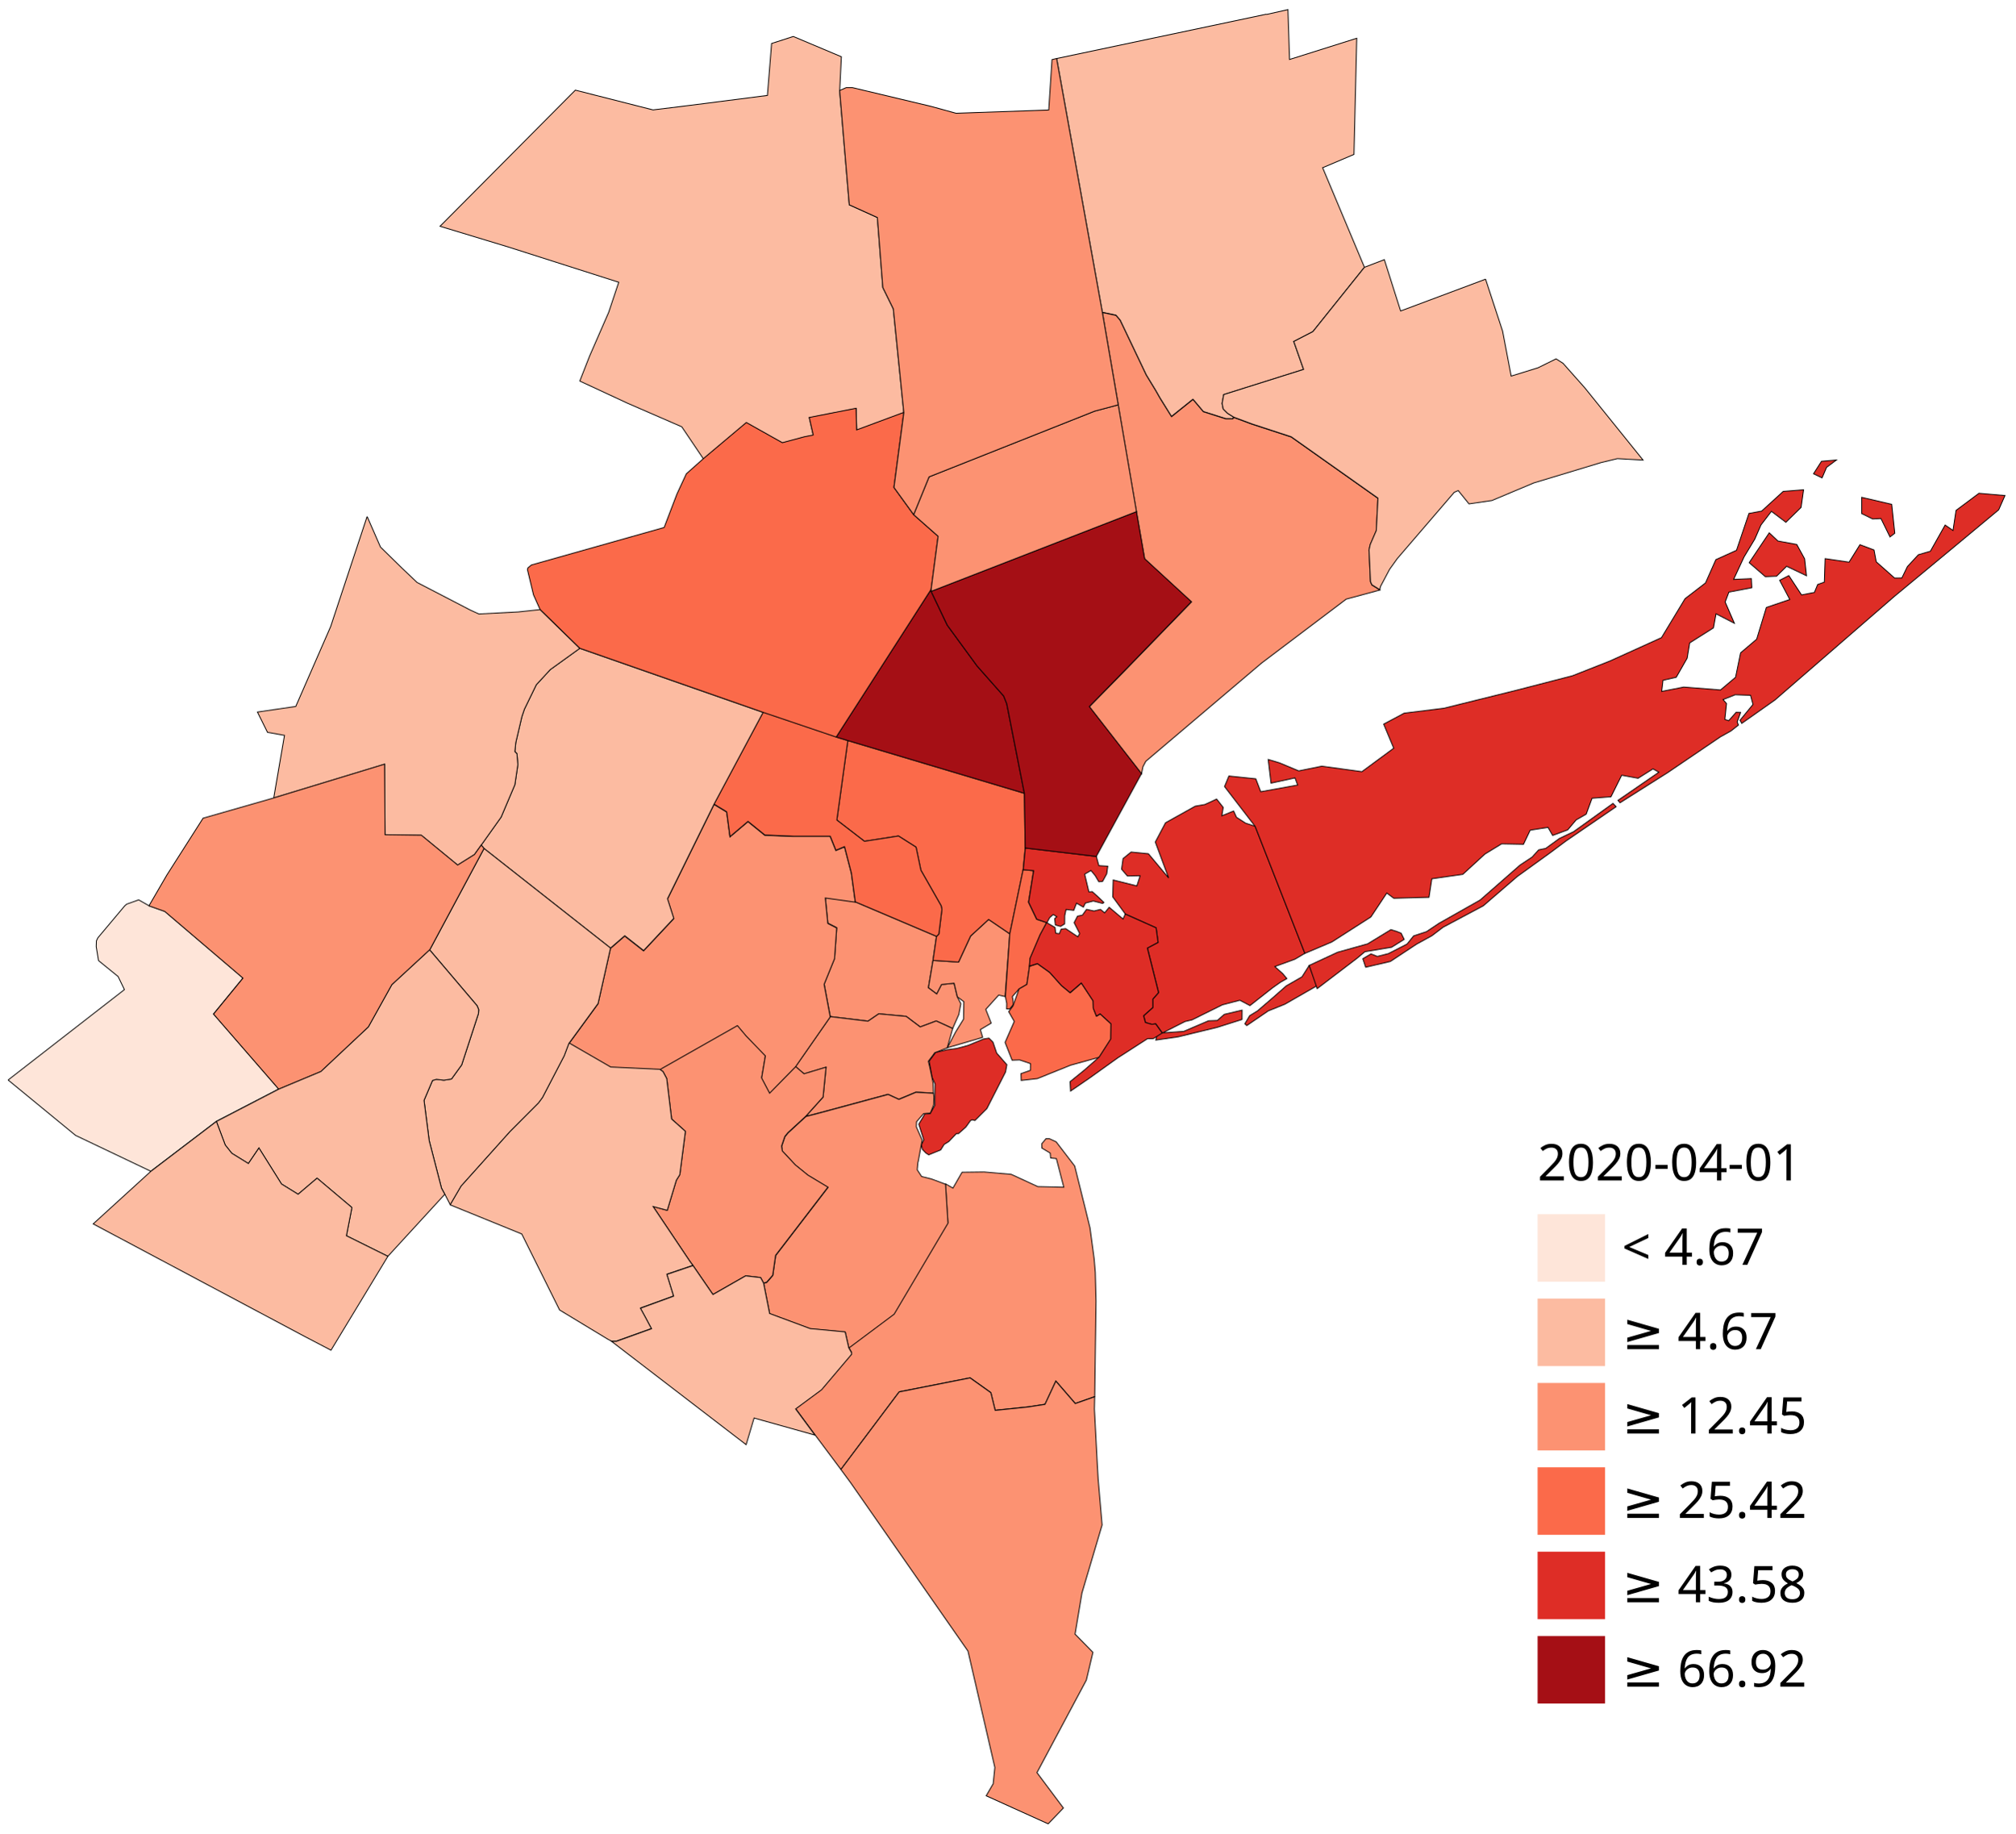
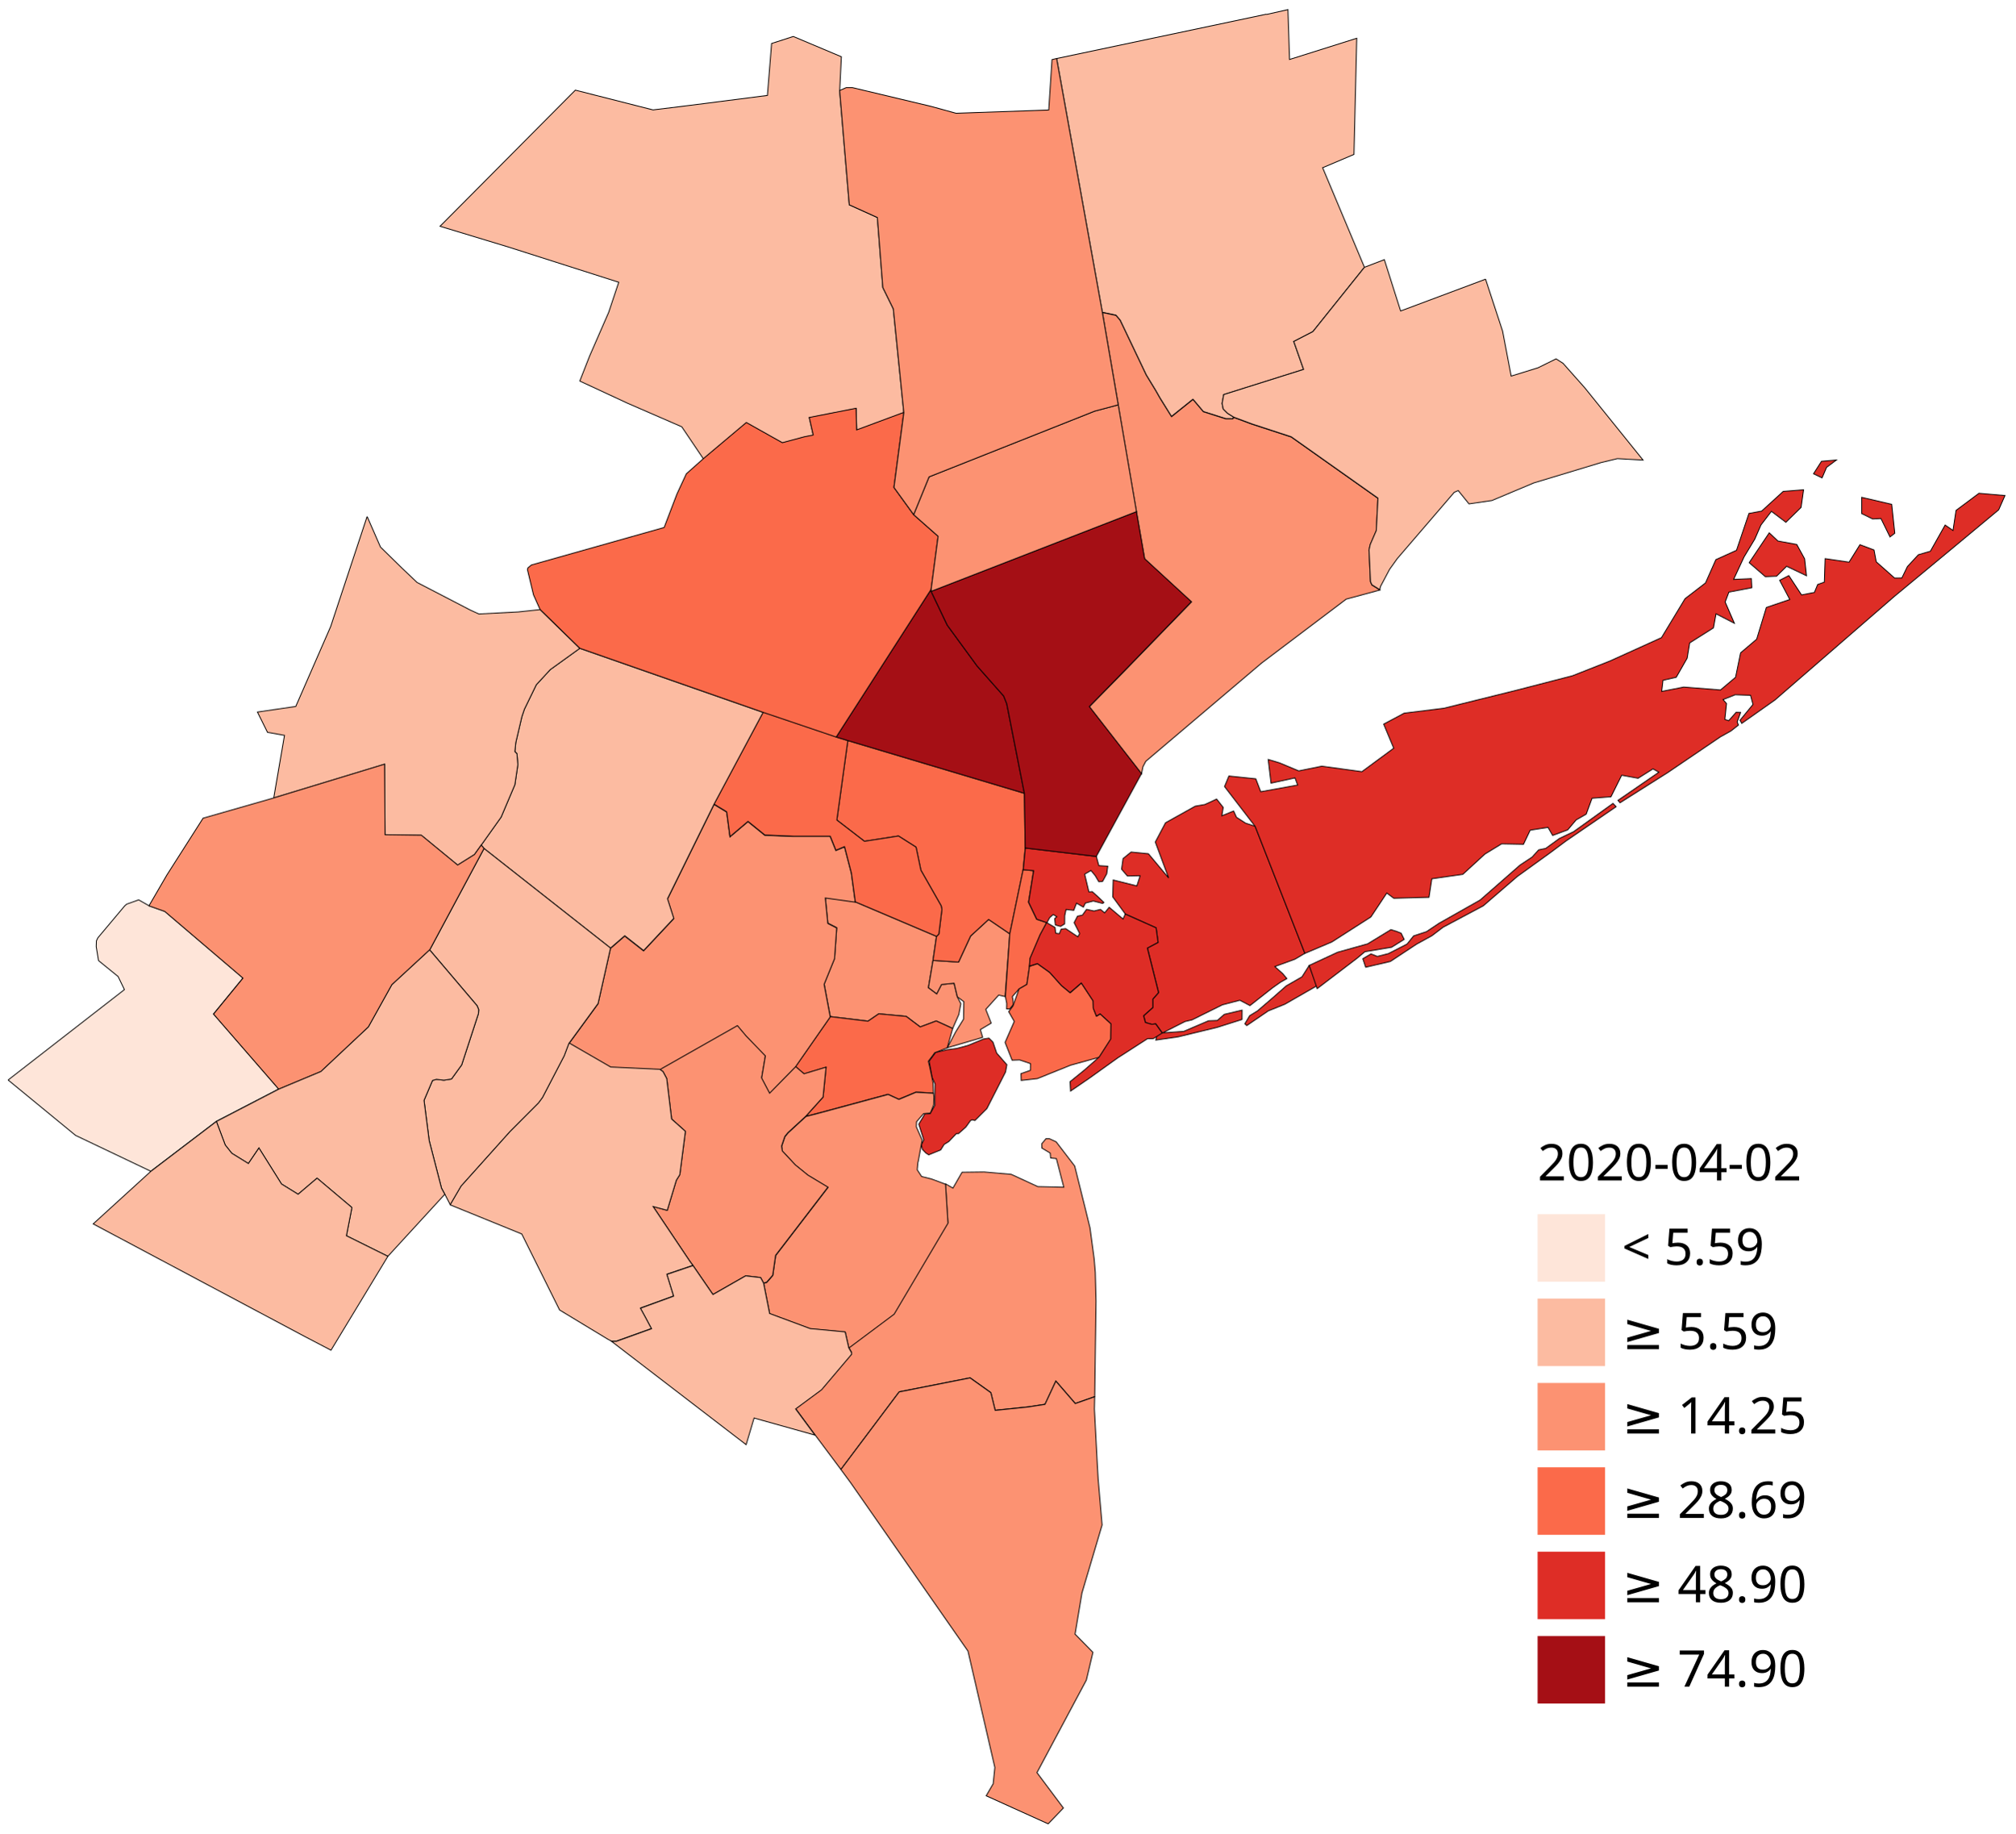
<svg xmlns="http://www.w3.org/2000/svg" id="svg4045" version="1.1" viewBox="0 0 316.019 287.485" height="1086.557" width="1194.401">
  <g transform="translate(108.116 49.338)" id="layer1">
    <g transform="matrix(4.55406 0 0 4.54983 -4052.057 -828.899)" id="g3993" stroke="#000" stroke-width="0.029">
      <path d="m 909.638,171.837 0.74,-0.168 0.055,1.719 2.314,-0.731 -0.095,4.002 -1.079,0.459 1.439,3.43 -1.776,2.218 -0.659,0.34 0.338,0.963 -2.75,0.867 -0.055,0.306 0.037,0.191 0.146,0.146 0.218,0.136 -0.032,0.05 h -0.241 l -0.775,-0.246 -0.357,-0.423 -0.739,0.594 -0.397,-0.639 -0.15,-0.264 -0.323,-0.531 -0.9,-1.89 -0.144,-0.168 -0.467,-0.1 -1.574,-8.743 7.224,-1.528" style="fill:#fcbba1" />
      <path d="m 904.534,185.29 -0.546,-3.182 0.467,0.1 0.144,0.168 0.9,1.89 0.323,0.531 0.15,0.264 0.397,0.639 0.739,-0.594 0.357,0.423 0.775,0.246 h 0.241 l 0.032,-0.05 0.626,0.233 1.351,0.442 2.988,2.115 -0.057,1.116 -0.209,0.481 -0.041,0.186 0.05,1.094 0.048,0.109 0.275,0.171 -1.159,0.314 -2.91,2.2 -3.992,3.389 -0.098,0.188 -0.05,0.247 -1.797,-2.312 1.252,-1.278 2.264,-2.334 -1.611,-1.483 -0.282,-1.623 -0.628,-3.68" style="fill:#fc9272" />
      <path d="m 917.183,180.958 0.587,1.792 0.295,1.549 0.926,-0.287 0.62,-0.307 0.241,0.154 0.747,0.843 2.008,2.492 -0.884,-0.05 -0.562,0.136 -2.314,0.7 -1.446,0.608 -0.788,0.115 -0.371,-0.459 -0.136,0.06 -1.961,2.283 -0.266,0.371 -0.314,0.594 -0.021,0.09 v 0.02 l -0.275,-0.171 -0.048,-0.109 -0.05,-1.094 0.041,-0.186 0.209,-0.481 0.057,-1.116 -2.988,-2.115 -1.351,-0.442 -0.626,-0.233 -0.218,-0.136 -0.146,-0.146 -0.037,-0.191 0.055,-0.306 2.75,-0.867 -0.338,-0.963 0.659,-0.34 1.776,-2.218 0.684,-0.262 0.56,1.769 2.927,-1.097" style="fill:#fcbba1" />
      <path d="m 898.583,212.137 0.259,0.148 0.313,-0.546 0.762,-0.009 0.929,0.08 0.919,0.424 0.894,0.021 -0.255,-0.987 -0.198,-0.021 -0.014,-0.169 -0.286,-0.171 -0.007,-0.149 0.089,-0.105 0.055,-0.07 h 0.121 l 0.232,0.107 0.639,0.835 0.385,1.55 0.13,0.535 0.011,0.04 0.144,1.075 0.039,0.467 0.025,0.99 -0.045,3.287 -0.669,0.236 -0.669,-0.774 -0.374,0.802 -0.571,0.088 -1.144,0.119 -0.148,-0.609 -0.715,-0.51 -2.444,0.483 -2.008,2.676 -0.893,-1.196 -0.665,-0.901 0.891,-0.659 1.034,-1.221 v -0.06 l -0.095,-0.168 1.559,-1.166 1.854,-3.136 -0.084,-1.347" style="fill:#fc9272" />
      <path d="m 894.981,221.987 2.008,-2.676 2.444,-0.483 0.715,0.51 0.148,0.609 1.144,-0.119 0.571,-0.088 0.374,-0.802 0.669,0.774 0.669,-0.235 -0.009,0.426 0.098,1.879 0.03,0.523 0.136,1.59 -0.694,2.345 -0.237,1.418 0.615,0.626 -0.226,0.956 -1.701,3.19 0.91,1.219 -0.524,0.546 -2.134,-0.967 0.241,-0.415 0.057,-0.562 -0.925,-4.009 -4.042,-5.804 -0.337,-0.458" style="fill:#fc9272" />
      <path d="m 899.519,209.926 -0.071,0.03 -0.162,0.226 -0.253,0.225 h -0.073 l -0.259,0.272 -0.162,0.1 -0.119,0.191 -0.412,0.168 -0.095,-0.06 -0.122,-0.126 -0.035,-0.16 0.082,-0.168 -0.173,-0.542 0.211,-0.354 0.182,-0.008 0.162,-0.292 0.005,-0.735 -0.101,-0.227 -0.102,-0.556 0.225,-0.302 0.404,-0.094 0.314,-0.04 0.224,-0.058 0.177,-0.05 0.53,-0.219 0.187,-0.03 0.137,0.137 0.128,0.378 0.351,0.401 -0.046,0.25 -0.642,1.261 -0.412,0.411 -0.08,-0.02" style="fill:#de2d26" />
      <path d="m 895.478,202.42 2.797,1.189 -0.121,0.829 -0.158,0.939 0.285,0.213 0.165,-0.321 0.434,-0.045 0.112,0.469 0.122,0.237 -0.07,0.371 -0.211,0.481 -0.566,-0.259 -0.552,0.206 -0.482,-0.364 -0.945,-0.088 -0.37,0.253 -1.3,-0.157 -0.211,-1.122 0.359,-0.884 0.074,-1.059 -0.306,-0.156 -0.086,-0.878 1.032,0.144" style="fill:#fc9272" />
-       <path d="m 894.617,206.375 1.3,0.157 0.37,-0.253 0.945,0.088 0.482,0.364 0.552,-0.206 0.566,0.259 -0.186,0.666 -0.356,0.141 -0.08,0.03 -0.039,0.06 -0.176,0.232 0.056,0.236 0.107,0.515 0.012,0.346 -0.604,-0.034 -0.589,0.246 -0.371,-0.171 -2.349,0.636 -0.483,0.125 0.595,-0.661 0.103,-1.03 -0.758,0.228 -0.293,-0.251 1.196,-1.719" style="fill:#fc9272" />
+       <path d="m 894.617,206.375 1.3,0.157 0.37,-0.253 0.945,0.088 0.482,0.364 0.552,-0.206 0.566,0.259 -0.186,0.666 -0.356,0.141 -0.08,0.03 -0.039,0.06 -0.176,0.232 0.056,0.236 0.107,0.515 0.012,0.346 -0.604,-0.034 -0.589,0.246 -0.371,-0.171 -2.349,0.636 -0.483,0.125 0.595,-0.661 0.103,-1.03 -0.758,0.228 -0.293,-0.251 1.196,-1.719" style="fill:#fb6a4a" />
      <path d="m 900.799,203.522 -0.162,2.161 -0.22,-0.05 -0.445,0.492 0.187,0.474 -0.373,0.223 0.079,0.269 -1.217,0.357 0.287,-0.545 0.272,-0.441 0.01,-0.602 -0.223,-0.167 -0.112,-0.469 -0.434,0.045 -0.165,0.321 -0.285,-0.213 0.158,-0.939 0.88,0.058 0.415,-0.899 0.62,-0.571 0.729,0.496" style="fill:#fc9272" />
      <path d="m 895.222,196.861 6.081,1.819 0.027,1.884 -0.071,0.747 -0.46,2.211 -0.729,-0.496 -0.62,0.571 -0.415,0.899 -0.88,-0.058 0.121,-0.829 0.08,-0.08 0.105,-0.85 -0.025,-0.122 -0.699,-1.228 -0.166,-0.795 -0.605,-0.384 -1.173,0.182 -0.95,-0.732 0.378,-2.739" style="fill:#fb6a4a" />
      <path d="m 898.171,209.011 0.016,0.129 -0.009,0.273 -0.076,0.195 -0.041,0.094 -0.112,0.006 -0.119,0.01 -0.242,0.28 -0.007,0.176 0.2,0.457 -0.135,0.737 -0.011,0.03 -0.023,0.257 0.151,0.231 0.343,0.086 0.471,0.176 h 0.005 0.005 l 0.084,1.347 -1.854,3.136 -1.559,1.166 -0.124,-0.548 -1.204,-0.114 -1.398,-0.52 -0.207,-1.046 0.105,-0.03 0.209,-0.241 0.099,-0.686 1.802,-2.349 -0.687,-0.414 -0.435,-0.353 -0.449,-0.481 -0.025,-0.168 0.112,-0.331 0.105,-0.129 0.617,-0.568 0.483,-0.125 2.349,-0.636 0.371,0.171 0.589,-0.246 0.604,0.034" style="fill:#fc9272" />
      <path d="m 893.421,208.094 0.293,0.251 0.758,-0.228 -0.103,1.03 -0.595,0.661 -0.617,0.568 -0.105,0.129 -0.112,0.331 0.025,0.168 0.449,0.481 0.435,0.353 0.687,0.414 -1.802,2.349 -0.099,0.686 -0.209,0.241 -0.105,0.03 -0.102,-0.191 -0.515,-0.06 -1.127,0.644 -0.69,-1.004 -0.107,-0.144 -1.263,-1.884 0.487,0.132 0.313,-1.038 0.119,-0.191 0.193,-1.494 -0.475,-0.424 -0.168,-1.395 -0.128,-0.24 -0.112,-0.08 2.676,-1.519 0.299,0.356 0.664,0.688 -0.129,0.761 0.275,0.524 0.891,-0.909" style="fill:#fc9272" />
      <path d="m 890.611,199.061 0.438,0.266 0.113,0.856 0.621,-0.526 0.58,0.47 0.98,0.04 h 1.271 l 0.196,0.485 0.297,-0.125 0.236,0.911 0.135,0.993 -1.032,-0.144 0.086,0.878 0.306,0.156 -0.074,1.059 -0.359,0.884 0.211,1.122 -1.196,1.719 -0.891,0.909 -0.275,-0.524 0.129,-0.761 -0.664,-0.688 -0.299,-0.356 -2.676,1.519 -1.688,-0.078 -1.431,-0.828 0.994,-1.361 0.429,-1.911 0.491,-0.425 0.65,0.51 1.038,-1.109 -0.216,-0.676 1.599,-3.251" style="fill:#fc9272" />
      <path d="m 894.821,196.74 0.401,0.121 -0.378,2.739 0.95,0.732 1.173,-0.182 0.605,0.384 0.166,0.795 0.699,1.228 0.025,0.122 -0.105,0.85 -0.08,0.08 -2.797,-1.189 -0.135,-0.993 -0.236,-0.911 -0.297,0.125 -0.196,-0.485 h -1.271 l -0.98,-0.04 -0.58,-0.47 -0.621,0.526 -0.113,-0.856 -0.438,-0.266 1.694,-3.173 2.516,0.852" style="fill:#fb6a4a" />
      <path d="m 892.305,195.888 -1.694,3.173 -1.599,3.251 0.216,0.676 -1.038,1.109 -0.65,-0.51 -0.491,0.425 -4.356,-3.432 -0.096,-0.119 0.685,-0.963 0.474,-1.118 0.103,-0.692 -0.032,-0.378 -0.071,-0.07 0.032,-0.313 0.209,-0.892 0.087,-0.257 0.41,-0.843 0.481,-0.522 1.014,-0.731 6.315,2.209" style="fill:#fcbba1" />
      <path d="m 882.694,200.58 4.356,3.432 -0.429,1.911 -0.994,1.361 -0.166,0.44 -0.749,1.439 -0.137,0.185 -0.979,0.983 -1.688,1.884 -0.376,0.644 -0.187,-0.362 -0.114,-0.209 -0.424,-1.64 -0.178,-1.387 0.292,-0.686 0.136,-0.04 0.257,0.03 0.26,-0.04 0.351,-0.486 0.578,-1.771 0.009,-0.135 -0.057,-0.136 -1.631,-1.922 1.872,-3.496" style="fill:#fcbba1" />
      <path d="m 885.626,207.284 1.431,0.828 1.688,0.078 0.112,0.08 0.128,0.24 0.168,1.395 0.475,0.424 -0.193,1.494 -0.119,0.191 -0.313,1.038 -0.487,-0.132 1.263,1.884 0.107,0.144 -0.896,0.304 0.231,0.75 -1.141,0.416 0.179,0.327 0.201,0.379 -1.211,0.435 h -0.168 l -0.114,-0.06 -1.671,-1.013 -1.302,-2.619 -2.466,-1.005 0.376,-0.644 1.688,-1.884 0.979,-0.983 0.137,-0.185 0.749,-1.439 0.166,-0.44" style="fill:#fcbba1" />
      <path d="m 889.887,214.95 0.69,1.004 1.127,-0.644 0.515,0.06 0.102,0.191 0.207,1.046 1.398,0.52 1.204,0.114 0.124,0.548 0.095,0.168 v 0.06 l -1.034,1.221 -0.891,0.659 0.665,0.901 -2.096,-0.588 -0.273,0.918 -4.635,-3.561 h 0.168 l 1.211,-0.435 -0.201,-0.379 -0.179,-0.327 1.141,-0.416 -0.231,-0.75 0.896,-0.304" style="fill:#fcbba1" />
      <path style="fill:#fb6a4a" d="m 901.258,201.418 -0.459,2.211 -0.151,2.163 0.046,0.233 -0.003,0.19 0.103,0.004 0.127,-0.154 -0.013,-0.17 -0.021,-0.103 0.232,-0.265 0.268,-0.154 0.092,-0.625 0.023,-0.271 0.344,-0.811 0.229,-0.422 -0.35,-0.117 -0.281,-0.588 0.174,-1.088 z" transform="translate(0 -.107)" />
      <path d="m 894.94,174.458 0.332,3.938 0.967,0.438 0.188,2.412 0.362,0.738 0.361,3.577 -1.622,0.603 -0.019,-0.745 -1.613,0.316 0.137,0.606 -0.305,0.06 -0.759,0.204 -1.239,-0.696 -1.48,1.246 -0.747,-1.109 -1.865,-0.811 -1.646,-0.765 0.337,-0.859 0.658,-1.51 0.346,-1.036 -3.799,-1.214 -2.355,-0.715 4.66,-4.692 2.676,0.682 1.296,-0.16 2.642,-0.339 0.144,-1.79 0.747,-0.242 1.655,0.699 -0.057,1.166" style="fill:#fcbba1" />
      <path d="m 901.33,200.564 2.45,0.291 0.086,0.316 0.307,0.02 -0.035,0.262 -0.143,0.262 -0.13,0.012 -0.123,-0.21 -0.147,-0.178 -0.217,0.126 0.146,0.613 0.115,-0.01 0.192,0.172 0.209,0.2 -0.043,0.034 -0.322,-0.083 -0.273,0.071 -0.069,0.139 -0.236,-0.136 -0.095,0.247 -0.265,-0.029 -0.045,0.212 -0.003,0.284 -0.141,0.087 -0.179,-0.049 -0.024,-0.221 0.073,-0.065 -0.122,-0.074 -0.121,0.104 -0.097,0.177 -0.349,-0.118 -0.282,-0.588 0.175,-1.087 -0.359,-0.033 0.071,-0.747" style="fill:#de2d26" />
      <path d="m 900.91,206.009 0.209,-0.589 0.269,-0.154 0.09,-0.624 0.277,-0.089 0.423,0.303 0.405,0.453 0.297,0.245 0.387,-0.334 0.405,0.616 0.007,0.254 0.107,0.272 0.13,-0.077 0.373,0.342 -0.007,0.523 -0.4,0.625 -0.99,0.275 -1.143,0.461 -0.556,0.063 -0.007,-0.235 0.323,-0.112 0.004,-0.232 -0.375,-0.127 -0.259,0.009 -0.241,-0.613 0.316,-0.723 -0.192,-0.337 z" style="fill:#fb6a4a" />
      <path d="m 898.09,191.718 0.556,1.166 1.027,1.406 0.916,1.036 0.105,0.264 0.608,3.09 -6.081,-1.819 -0.401,-0.121 3.27,-5.092 v 0.07" style="fill:#a50f15" />
      <path style="fill:#de2d26" d="m 907.922,198.984 -0.406,0.188 -0.33,0.057 -1.023,0.572 -0.352,0.664 0.459,1.238 -0.697,-0.834 -0.596,-0.059 -0.277,0.225 -0.051,0.367 0.201,0.234 0.438,-0.01 -0.113,0.352 -0.814,-0.205 -0.016,0.582 0.434,0.592 1.061,0.475 0.068,0.502 -0.367,0.195 0.385,1.535 -0.195,0.223 0.002,0.289 -0.322,0.287 0.065,0.234 0.223,0.062 0.129,-0.018 0.223,0.312 -0.17,0.012 -0.053,0.236 0.775,-0.113 1.34,-0.326 0.854,-0.271 0.002,-0.322 -0.615,0.146 -0.236,0.209 -0.305,0.012 -0.854,0.365 -0.725,0.051 0.771,-0.391 0.24,-0.057 1.045,-0.518 0.602,-0.158 0.348,0.184 0.772,-0.608 0.273,-0.194 0.226,-0.129 -0.139,-0.167 -0.276,-0.247 0.693,-0.254 0.344,-0.203 -1.713,-4.377 -0.332,-0.109 -0.312,-0.201 -0.098,-0.217 -0.406,0.164 0.047,-0.289 z m 3.189,5.733 -0.249,0.394 -0.54,0.31 -0.477,0.42 -0.514,0.443 -0.27,0.166 -0.166,0.279 0.066,0.061 0.742,-0.506 0.568,-0.229 1.114,-0.64 z" transform="translate(0 -.107)" />
      <path d="m 897.149,185.561 -0.339,2.577 0.678,0.937 0.843,0.745 -0.24,1.828 -3.27,5.092 -2.516,-0.852 -6.315,-2.209 -1.367,-1.337 -0.225,-0.503 -0.209,-0.87 0.016,-0.06 0.121,-0.1 4.571,-1.292 0.442,-1.157 0.321,-0.692 0.587,-0.523 1.48,-1.246 1.239,0.696 0.759,-0.204 0.305,-0.06 -0.137,-0.606 1.613,-0.316 0.019,0.745 1.622,-0.603" style="fill:#fb6a4a" />
      <path d="m 902.074,203.138 0.284,0.165 0.022,0.197 0.127,0.017 0.059,-0.155 0.156,-0.02 0.421,0.281 0.063,-0.111 -0.19,-0.375 0.115,-0.224 0.17,-0.036 0.141,-0.198 0.258,0.056 0.223,-0.055 0.143,0.119 0.156,-0.192 0.478,0.404 0.076,-0.17 1.061,0.474 0.068,0.501 -0.369,0.196 0.386,1.534 -0.197,0.223 0.002,0.289 -0.321,0.287 0.063,0.234 0.222,0.062 0.13,-0.017 0.227,0.316 -0.306,0.193 -0.199,0.002 -1.034,0.667 -0.968,0.694 -0.649,0.445 -0.016,-0.324 0.486,-0.395 0.515,-0.453 0.4,-0.625 0.007,-0.523 -0.373,-0.342 -0.13,0.077 -0.107,-0.272 -0.007,-0.254 -0.405,-0.616 -0.387,0.334 -0.297,-0.245 -0.405,-0.453 -0.423,-0.303 -0.277,0.089 0.023,-0.271 0.346,-0.811 0.227,-0.422" style="fill:#de2d26" />
      <path style="fill:#de2d26" d="m 928.476,187.773 0.295,0.141 0.156,-0.364 0.338,-0.252 -0.513,0.044 z m -0.342,0.551 -0.701,0.056 -0.742,0.678 -0.438,0.082 -0.428,1.27 -0.711,0.322 -0.357,0.803 -0.703,0.541 -0.812,1.344 -1.775,0.805 -1.293,0.51 -1.988,0.514 -2.439,0.605 -1.367,0.17 -0.705,0.377 0.346,0.83 -1.096,0.809 -1.381,-0.189 -0.795,0.162 -0.658,-0.275 -0.393,-0.119 0.098,0.816 0.826,-0.18 0.09,0.246 -1.271,0.23 -0.17,-0.445 -0.926,-0.096 -0.15,0.363 1.053,1.371 1.713,4.379 0.928,-0.393 1.346,-0.863 0.547,-0.824 0.242,0.18 1.211,-0.033 0.098,-0.639 1.066,-0.152 0.764,-0.701 0.572,-0.35 0.754,0.014 0.232,-0.486 0.613,-0.096 0.16,0.277 0.518,-0.191 0.291,-0.344 0.346,-0.199 0.201,-0.547 0.652,-0.051 0.369,-0.742 0.564,0.104 0.514,-0.324 0.203,0.115 -1.41,0.971 0.072,0.082 1.641,-1.039 1.814,-1.232 0.365,-0.204 0.257,-0.202 -0.043,-0.108 0.117,-0.326 -0.153,-0.006 -0.256,0.288 -0.133,-0.043 0.058,-0.547 -0.121,-0.137 0.42,-0.166 0.528,0.019 0.084,0.315 -0.446,0.544 0.06,0.108 1.149,-0.811 4.107,-3.566 1.828,-1.516 1.762,-1.467 0.217,-0.492 -0.896,-0.078 -0.789,0.59 -0.105,0.691 -0.271,-0.186 -0.508,0.902 -0.414,0.121 -0.377,0.408 -0.191,0.393 -0.25,0.002 -0.631,-0.559 -0.078,-0.408 -0.484,-0.182 -0.375,0.602 -0.824,-0.121 -0.027,0.809 -0.229,0.082 -0.113,0.273 -0.443,0.086 -0.438,-0.666 -0.316,0.162 0.35,0.662 -0.807,0.273 -0.334,1.094 -0.553,0.471 -0.174,0.842 -0.518,0.438 -1.268,-0.1 -0.758,0.15 0.045,-0.383 0.457,-0.105 0.375,-0.656 0.088,-0.529 0.818,-0.518 0.088,-0.484 0.633,0.326 -0.318,-0.732 0.129,-0.342 0.789,-0.152 -0.016,-0.312 -0.611,0.027 0.361,-0.777 0.369,-0.613 0.213,-0.488 0.359,-0.469 0.498,0.377 0.523,-0.512 z m 2.002,0.261 v 0.561 l 0.377,0.184 0.285,-0.014 0.311,0.633 0.166,-0.127 -0.107,-0.996 z m -3.184,1.223 -0.691,1.029 0.557,0.482 0.385,-0.016 0.348,-0.342 0.684,0.326 -0.065,-0.584 -0.271,-0.494 -0.648,-0.119 z m -5.381,9.326 -1.357,0.975 -0.486,0.232 -0.475,0.344 -0.24,0.049 -0.225,0.248 -0.418,0.277 -1.371,1.203 -1.422,0.805 -0.428,0.287 -0.443,0.146 -0.225,0.281 -0.645,0.33 -0.379,0.096 -0.219,-0.086 -0.281,0.166 0.098,0.293 0.85,-0.199 0.902,-0.596 0.529,-0.291 0.385,-0.293 1.387,-0.74 1.17,-1.01 1.131,-0.816 0.541,-0.404 1.729,-1.184 z m -7.646,4.35 -0.803,0.49 -1.033,0.289 -0.979,0.455 0.275,0.799 1.371,-1.045 0.273,-0.227 0.918,-0.154 0.434,-0.271 -0.105,-0.213 -0.143,-0.057 z" transform="translate(0 -.107)" />
      <path d="m 898.09,191.718 7.071,-2.748 0.282,1.623 1.611,1.483 -2.264,2.334 -1.252,1.278 1.797,2.312 -1.556,2.855 -2.45,-0.291 -0.027,-1.884 -0.608,-3.09 -0.105,-0.264 -0.916,-1.036 -1.027,-1.406 -0.556,-1.166" style="fill:#a50f15" />
      <path d="m 904.534,185.29 0.628,3.68 -7.071,2.748 v -0.07 l 0.24,-1.828 -0.843,-0.745 0.531,-1.303 5.705,-2.266 0.809,-0.216" style="fill:#fc9272" />
      <path d="m 902.414,173.365 1.574,8.743 0.546,3.182 -0.809,0.216 -5.705,2.266 -0.531,1.303 -0.678,-0.937 0.339,-2.577 -0.361,-3.577 -0.362,-0.738 -0.188,-2.412 -0.967,-0.438 -0.332,-3.938 0.226,-0.1 h 0.216 l 2.721,0.65 0.847,0.234 3.191,-0.113 0.112,-1.736 0.16,-0.04" style="fill:#fc9272" />
      <path d="m 866.304,208.562 4.008,-3.118 -0.218,-0.451 -0.674,-0.548 -0.08,-0.483 0.007,-0.199 0.05,-0.104 0.925,-1.102 0.07,-0.06 0.41,-0.146 0.353,0.201 0.547,0.193 2.692,2.298 -1.014,1.239 2.245,2.587 -2.147,1.114 -2.259,1.721 -2.588,-1.234 -2.327,-1.913" style="fill:#fee5d9" />
      <path d="m 878.668,189.138 0.46,1.053 0.738,0.723 0.522,0.497 1.831,0.95 0.298,0.137 1.351,-0.07 0.754,-0.08 1.367,1.337 -1.014,0.731 -0.481,0.522 -0.41,0.843 -0.087,0.257 -0.209,0.892 -0.032,0.313 0.071,0.07 0.032,0.378 -0.103,0.692 -0.474,1.118 -0.685,0.963 -0.234,0.328 -0.578,0.362 -1.25,-1.028 -1.25,-0.017 -0.016,-2.432 -3.817,1.163 0.371,-2.159 -0.585,-0.104 -0.347,-0.699 1.32,-0.193 1.201,-2.752 1.255,-3.792" style="fill:#fcbba1" />
      <path d="m 875.453,198.837 3.817,-1.163 0.016,2.432 1.25,0.017 1.25,1.028 0.578,-0.362 0.234,-0.328 0.096,0.119 -1.872,3.496 -1.299,1.2 -0.81,1.457 -1.634,1.534 -1.454,0.608 -2.245,-2.587 1.014,-1.239 -2.692,-2.298 -0.547,-0.193 0.619,-1.066 1.246,-1.956 2.434,-0.698" style="fill:#fc9272" />
      <path d="m 880.822,204.076 1.631,1.922 0.057,0.136 -0.009,0.135 -0.578,1.771 -0.351,0.486 -0.26,0.04 -0.257,-0.03 -0.136,0.04 -0.292,0.686 0.178,1.387 0.424,1.64 0.114,0.209 -1.961,2.139 -1.428,-0.709 0.19,-0.972 -1.2,-1.013 -0.653,0.555 -0.571,-0.353 -0.778,-1.241 -0.363,0.535 -0.571,-0.353 -0.226,-0.285 -0.305,-0.812 2.147,-1.114 1.454,-0.608 1.634,-1.534 0.81,-1.457 1.299,-1.2" style="fill:#fcbba1" />
      <path d="m 873.478,209.988 0.305,0.812 0.226,0.285 0.571,0.353 0.363,-0.535 0.778,1.241 0.571,0.353 0.653,-0.555 1.2,1.013 -0.19,0.972 1.428,0.709 -1.959,3.236 -0.916,-0.479 -7.272,-3.874 1.984,-1.81 2.259,-1.721" style="fill:#fcbba1" />
    </g>
    <g id="g1003" transform="matrix(.26458 0 0 .26458 127.715 -62.671)">
      <path d="m 20,820 h 40 v 40 H 20 Z" fill="#fcbba1" />
      <path d="m 20,870 h 40 v 40 H 20 Z" fill="#fc9272" />
      <path d="m 20,920 h 40 v 40 H 20 Z" fill="#fb6a4a" />
      <path d="m 20,970 h 40 v 40 H 20 Z" fill="#de2d26" />
      <path d="m 20,770 h 40 v 40 H 20 Z" fill="#fee5d9" />
      <path d="m 20,1020 h 40 v 40 H 20 Z" fill="#a50f15" />
      <g font-size="30" font-family="Verdana">
        <text x="70" y="1050">
-           <tspan id="tspan905" x="70" y="1050">≥ 66.92</tspan>
+           <tspan id="tspan905" x="70" y="1050">≥ 74.90</tspan>
        </text>
        <text y="1000" x="70">
-           <tspan y="1000" x="70" id="tspan919">≥ 43.58</tspan>
+           <tspan y="1000" x="70" id="tspan919">≥ 48.90</tspan>
        </text>
        <text x="70" y="950">
-           <tspan id="tspan923" x="70" y="950">≥ 25.42</tspan>
+           <tspan id="tspan923" x="70" y="950">≥ 28.69</tspan>
        </text>
        <text y="900" x="70">
-           <tspan y="900" x="70" id="tspan927">≥ 12.45</tspan>
+           <tspan y="900" x="70" id="tspan927">≥ 14.25</tspan>
        </text>
        <text x="70" y="850">
-           <tspan id="tspan931" x="70" y="850">≥ 4.67</tspan>
+           <tspan id="tspan931" x="70" y="850">≥ 5.59</tspan>
        </text>
        <text y="800" x="70">
-           <tspan y="800" x="70" id="tspan935">&lt; 4.67</tspan>
+           <tspan y="800" x="70" id="tspan935">&lt; 5.59</tspan>
        </text>
        <text x="20" y="750">
-           <tspan id="tspan939" x="20" y="750">2020-04-01</tspan>
+           <tspan id="tspan939" x="20" y="750">2020-04-02</tspan>
        </text>
      </g>
    </g>
  </g>
</svg>
